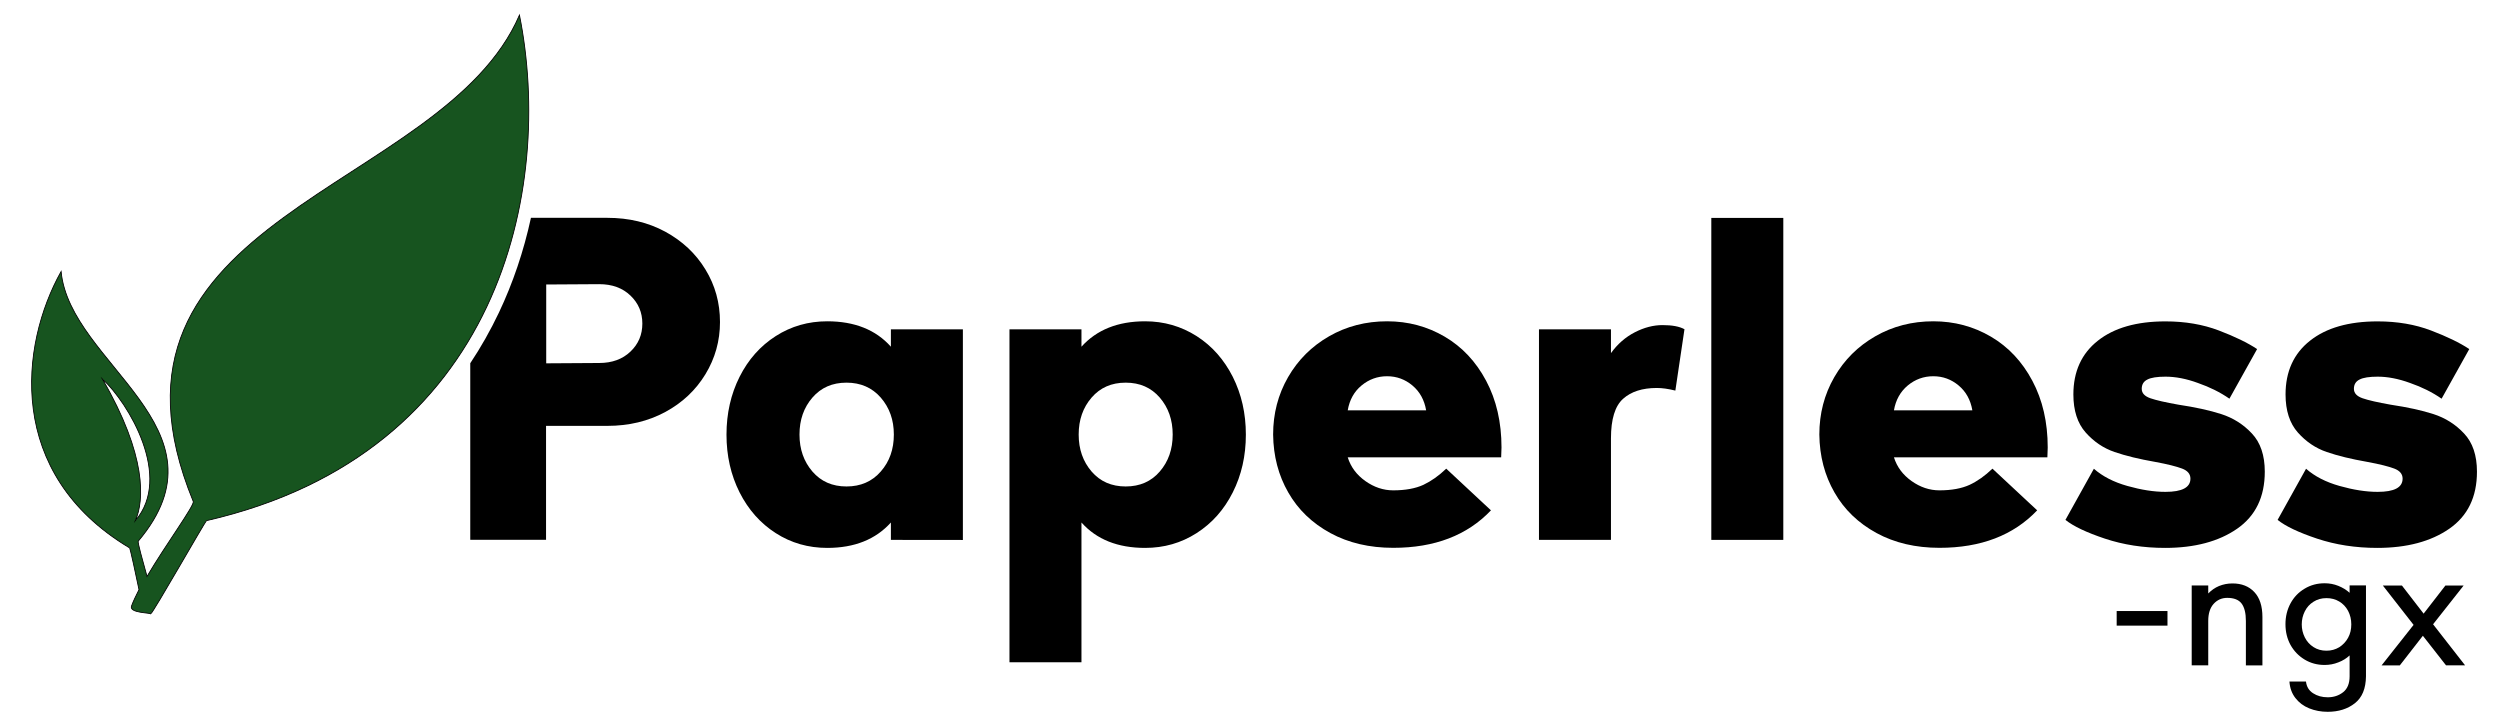
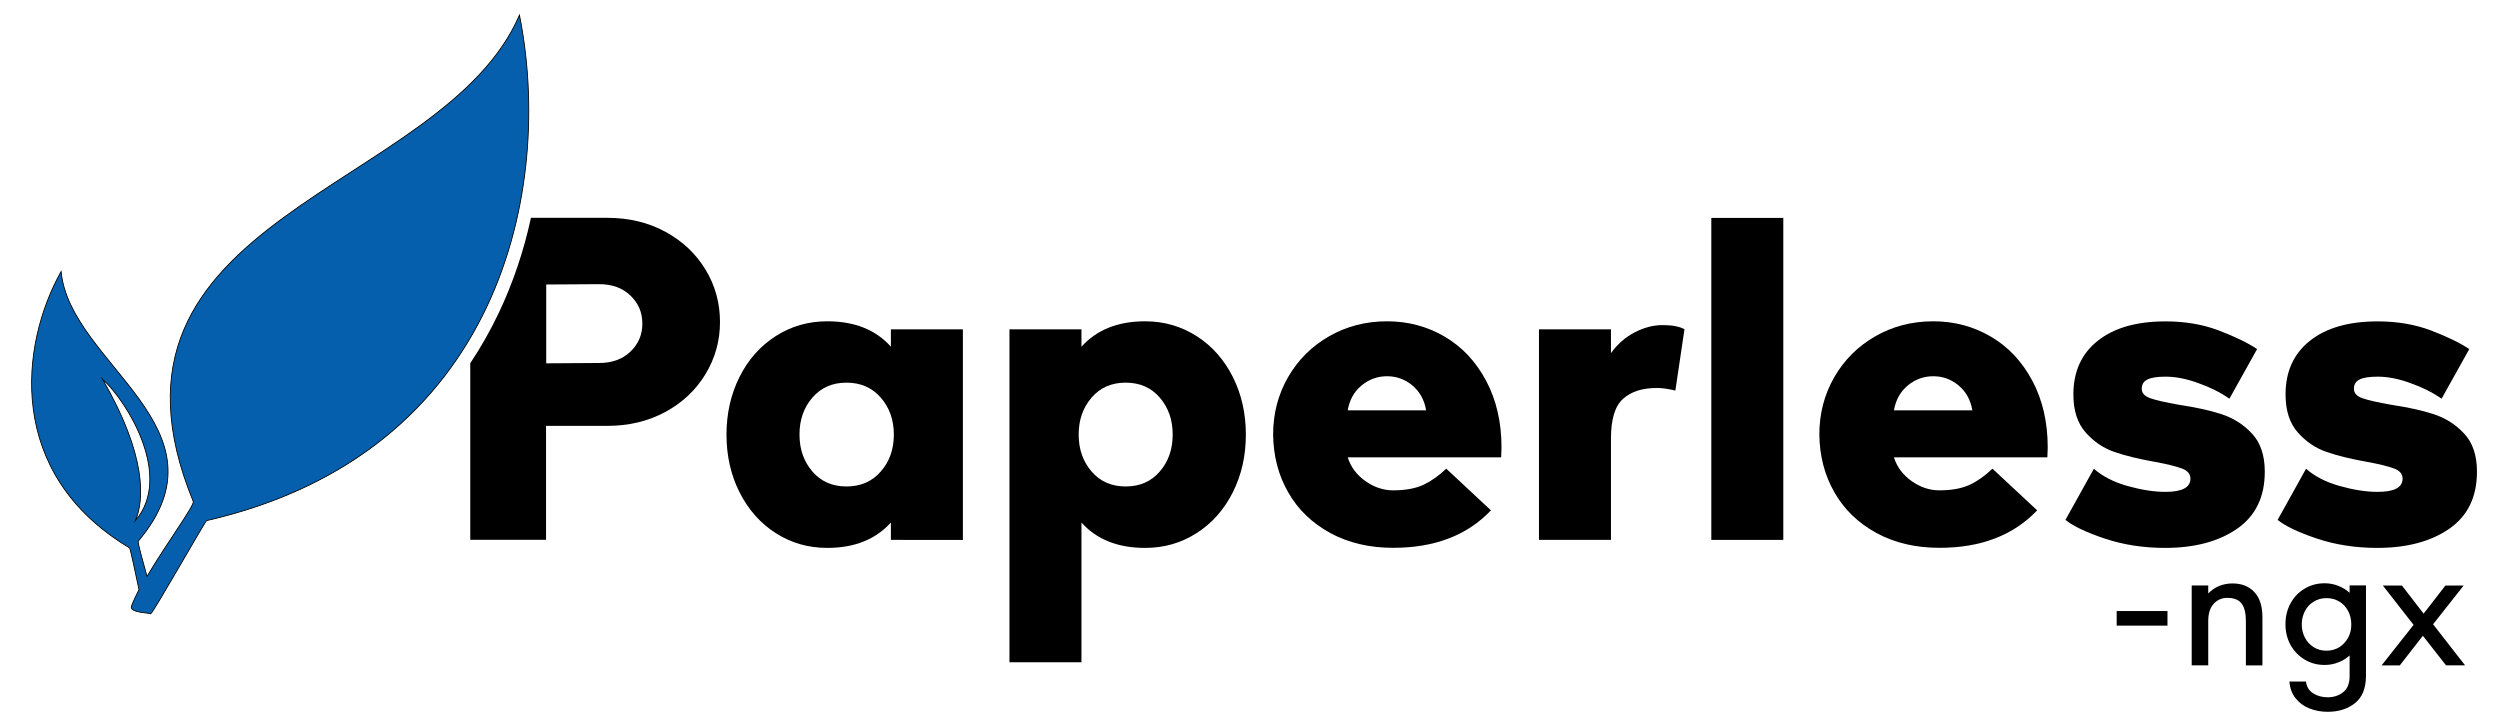
<svg xmlns="http://www.w3.org/2000/svg" version="1.1" id="Layer_1" x="0px" y="0px" viewBox="0 0 2962.2 860.2" style="enable-background:new 0 0 2962.2 860.2;" xml:space="preserve">
  <style type="text/css">
- 	.st0{fill:#17541F;stroke:#000000;stroke-miterlimit:10;}
+ 	.st0{fill:#065fad;stroke:#000000;stroke-miterlimit:10;}
</style>
  <path d="M1055.6,639.7v-20.6c-18,20-43.1,30.1-75.4,30.1c-22.4,0-42.8-5.8-61-17.5c-18.3-11.7-32.5-27.8-42.9-48.3  c-10.3-20.5-15.5-43.3-15.5-68.4c0-25.1,5.2-48,15.5-68.5s24.6-36.6,42.9-48.3s38.6-17.5,61-17.5c32.3,0,57.5,10,75.4,30.1v-20.6  h85.3v249.6L1055.6,639.7L1055.6,639.7z M1059.1,514.9c0-17.4-5.2-31.9-15.5-43.8c-10.3-11.8-23.9-17.7-40.6-17.7  c-16.8,0-30.2,5.9-40.4,17.7c-10.2,11.8-15.3,26.4-15.3,43.8c0,17.4,5.1,31.9,15.3,43.8c10.2,11.8,23.6,17.7,40.4,17.7  c16.8,0,30.3-5.9,40.6-17.7C1054,546.9,1059.1,532.3,1059.1,514.9z" />
  <path d="M1417.8,398.2c18.3,11.7,32.5,27.8,42.9,48.3c10.3,20.5,15.5,43.3,15.5,68.5c0,25.1-5.2,48-15.5,68.4  c-10.3,20.5-24.6,36.6-42.9,48.3s-38.6,17.5-61,17.5c-32.3,0-57.5-10-75.4-30.1v165.6h-85.3V390.2h85.3v20.6  c18-20,43.1-30.1,75.4-30.1C1379.2,380.7,1399.5,386.6,1417.8,398.2z M1389.5,514.9c0-17.4-5.1-31.9-15.3-43.8  c-10.2-11.8-23.6-17.7-40.4-17.7s-30.2,5.9-40.4,17.7c-10.2,11.8-15.3,26.4-15.3,43.8c0,17.4,5.1,31.9,15.3,43.8  c10.2,11.8,23.6,17.7,40.4,17.7s30.2-5.9,40.4-17.7S1389.5,532.3,1389.5,514.9z" />
  <path d="M1713.6,555.3l53,49.4c-28.1,29.6-66.7,44.4-115.8,44.4c-28.1,0-53-5.8-74.5-17.5s-38.2-27.7-49.8-48  c-11.7-20.3-17.7-43.2-18-68.7c0-24.8,5.9-47.5,17.7-68c11.8-20.5,28.1-36.7,48.7-48.5s43.5-17.7,68.7-17.7  c24.8,0,47.6,6.1,68.2,18.2s37,29.5,49.1,52.3c12.1,22.7,18.2,49.1,18.2,79l-0.4,11.7h-181.8c3.6,11.4,10.5,20.7,20.9,28.1  c10.3,7.3,21.3,11,33,11c14.4,0,26.3-2.2,35.7-6.5C1695.8,570.1,1704.9,563.7,1713.6,555.3z M1596.9,486.2h92.9  c-2.1-12.3-7.5-22.1-16.2-29.4s-18.7-11-30.1-11s-21.5,3.7-30.3,11S1599,473.9,1596.9,486.2z" />
  <path d="M1908.8,418.4c7.8-10.8,17.2-19,28.3-24.7s22-8.5,32.8-8.5c11.4,0,20,1.6,26,4.9l-10.8,72.7c-8.4-2.1-15.7-3.1-22-3.1  c-17.1,0-30.4,4.3-39.9,12.8c-9.6,8.5-14.4,24.2-14.4,46.9v120.3h-85.3V390.2h85.3V418.4L1908.8,418.4z" />
  <path d="M2113,258.2v381.5h-85.3V258.2H2113z" />
  <path d="M2360.8,555.3l53,49.4c-28.1,29.6-66.7,44.4-115.8,44.4c-28.1,0-53-5.8-74.5-17.5s-38.2-27.7-49.8-48  c-11.7-20.3-17.7-43.2-18-68.7c0-24.8,5.9-47.5,17.7-68s28.1-36.7,48.7-48.5c20.6-11.8,43.5-17.7,68.7-17.7  c24.8,0,47.6,6.1,68.2,18.2c20.6,12.1,37,29.5,49.1,52.3c12.1,22.7,18.2,49.1,18.2,79l-0.4,11.7h-181.8  c3.6,11.4,10.5,20.7,20.9,28.1c10.3,7.3,21.3,11,33,11c14.4,0,26.3-2.2,35.7-6.5C2343.1,570.1,2352.1,563.7,2360.8,555.3z   M2244.1,486.2h92.9c-2.1-12.3-7.5-22.1-16.2-29.4s-18.7-11-30.1-11s-21.5,3.7-30.3,11C2251.7,464.1,2246.2,473.9,2244.1,486.2z" />
  <path d="M2565.9,446.3c-9.9,0-17.1,1.1-21.5,3.4c-4.5,2.2-6.7,5.9-6.7,11s3.4,8.8,10.3,11.2c6.9,2.4,18,4.9,33.2,7.6  c20,3,37,6.7,50.9,11.2s26,12.1,36.1,22.9c10.2,10.8,15.3,25.9,15.3,45.3c0,29.9-10.9,52.4-32.8,67.6  c-21.8,15.1-50.3,22.7-85.3,22.7c-25.7,0-49.5-3.7-71.4-11c-21.8-7.3-37.4-14.7-46.7-22.2l33.7-60.6c10.2,9,23.4,15.8,39.7,20.4  c16.3,4.6,31.3,7,45.1,7c19.7,0,29.6-5.2,29.6-15.7c0-5.4-3.3-9.4-9.9-11.9c-6.6-2.5-17.2-5.2-31.9-7.9c-18.9-3.3-34.9-7.2-48-11.7  c-13.2-4.5-24.6-12.2-34.3-23.1c-9.7-10.9-14.6-26-14.6-45.1c0-27.2,9.7-48.5,29-63.7c19.3-15.3,46-22.9,80.1-22.9  c23.3,0,44.4,3.6,63.3,10.8c18.9,7.2,34,14.5,45.3,22l-32.8,58.8c-10.8-7.5-23.2-13.7-37.3-18.6  C2590.5,448.7,2577.6,446.3,2565.9,446.3z" />
  <path d="M2817.3,446.3c-9.9,0-17.1,1.1-21.5,3.4c-4.5,2.2-6.7,5.9-6.7,11s3.4,8.8,10.3,11.2c6.9,2.4,18,4.9,33.2,7.6  c20,3,37,6.7,50.9,11.2s26,12.1,36.1,22.9c10.2,10.8,15.3,25.9,15.3,45.3c0,29.9-10.9,52.4-32.8,67.6  c-21.8,15.1-50.3,22.7-85.3,22.7c-25.7,0-49.5-3.7-71.4-11c-21.8-7.3-37.4-14.7-46.7-22.2l33.7-60.6c10.2,9,23.4,15.8,39.7,20.4  c16.3,4.6,31.3,7,45.1,7c19.8,0,29.6-5.2,29.6-15.7c0-5.4-3.3-9.4-9.9-11.9c-6.6-2.5-17.2-5.2-31.9-7.9c-18.9-3.3-34.9-7.2-48-11.7  c-13.2-4.5-24.6-12.2-34.3-23.1c-9.7-10.9-14.6-26-14.6-45.1c0-27.2,9.7-48.5,29-63.7c19.3-15.3,46-22.9,80.1-22.9  c23.3,0,44.4,3.6,63.3,10.8c18.9,7.2,34,14.5,45.3,22l-32.8,58.8c-10.8-7.5-23.2-13.7-37.3-18.6  C2841.8,448.7,2828.9,446.3,2817.3,446.3z" />
  <g>
    <path d="M2508,724h60.2v17.3H2508V724z" />
    <path d="M2629.2,694.4c4.9-2,10.2-3.1,16-3.1c10.9,0,19.5,3.4,25.9,10.2s9.6,16.7,9.6,29.6v57.3h-19.6v-52.6   c0-9.3-1.7-16.2-5.1-20.7c-3.4-4.5-9.1-6.7-17-6.7c-6.5,0-11.8,2.4-16.1,7.1c-4.3,4.8-6.4,11.5-6.4,20.2v52.6h-19.6v-94.6h19.6v9.5   C2620.2,699.4,2624.4,696.4,2629.2,694.4z" />
    <path d="M2790.3,833.2c-8.6,6.8-19.4,10.2-32.3,10.2c-7.9,0-15.2-1.4-21.9-4.1s-12.1-6.8-16.3-12.2s-6.6-11.9-7.1-19.6h19.6   c0.7,6.1,3.5,10.8,8.4,13.9c4.9,3.2,10.7,4.8,17.4,4.8c7,0,13.1-2,18.2-6c5.1-4,7.7-10.3,7.7-18.9v-24.7c-3.6,3.4-8,6.2-13.3,8.2   c-5.2,2.1-10.7,3.1-16.3,3.1c-8.7,0-16.6-2.1-23.7-6.4c-7.1-4.3-12.6-10-16.7-17.3c-4-7.3-6-15.5-6-24.6s2-17.3,6-24.7   s9.6-13.2,16.7-17.4c7.1-4.3,15-6.4,23.7-6.4c5.7,0,11.1,1,16.3,3.1s9.6,4.8,13.3,8.2v-8.8h19.4v107.8   C2803.2,815.9,2798.9,826.4,2790.3,833.2z M2782.2,755.7c2.6-4.7,3.8-10,3.8-15.9s-1.3-11.2-3.8-16c-2.6-4.8-6.1-8.5-10.5-11.1   c-4.5-2.7-9.5-4-15.1-4c-5.8,0-10.9,1.4-15.4,4.3c-4.5,2.8-7.9,6.6-10.3,11.4c-2.4,4.8-3.6,9.9-3.6,15.5c0,5.4,1.2,10.5,3.6,15.3   c2.4,4.8,5.8,8.6,10.3,11.5s9.6,4.3,15.4,4.3c5.6,0,10.6-1.4,15.1-4.1C2776.1,764.1,2779.6,760.4,2782.2,755.7z" />
    <path d="M2843.5,788.4h-21.6l37.9-48l-36.4-46.6h22.6l25.7,33.3l25.8-33.3h21.6l-36.2,45.9l37.9,48.6h-22.6l-27.4-35L2843.5,788.4z   " />
  </g>
  <path d="M835.8,319.2c-11.5-18.9-27.4-33.7-47.6-44.7c-20.2-10.9-43-16.4-68.5-16.4h-90.6c-8.6,39.6-21.3,77.2-38,112.4  c-10,21-21.3,41-33.9,59.9v209.2H647v-135h72.7c25.4,0,48.3-5.5,68.5-16.4s36.1-25.8,47.6-44.7c11.5-18.9,17.3-39.5,17.3-61.9  C853.1,358.9,847.4,338.1,835.8,319.2z M747,416.6c-9.4,9-21.8,13.5-37,13.5l-62.8,0.4v-93.4l62.8-0.4c15.3,0,27.6,4.5,37,13.5  s14.1,20,14.1,33.2C761.1,396.6,756.4,407.7,747,416.6z" />
  <path class="st0" d="M164.7,698.7c-3.5-16.5-10.4-49.6-11.3-49.6c-147.1-88-129.7-240.3-81-327.4C82.8,431.4,277,507.1,163.8,641.2  c-0.9,1.7,5.2,22.6,10.4,41.8c22.6-38.3,56.6-84.4,54.8-88.8C89.7,254.7,525,228.6,615.5,17.9c40.9,203.7-20.9,518.9-370.8,599  c-1.7,0.9-63.5,109.7-66.2,110.6c0-1.7-26.1-0.9-22.6-9.6C157.8,712.6,161.2,705.7,164.7,698.7L164.7,698.7z M160.4,616.9  c44.4-51.4-7.8-139.3-39.2-168C174.3,540.2,170.8,593.3,160.4,616.9L160.4,616.9z" />
</svg>
